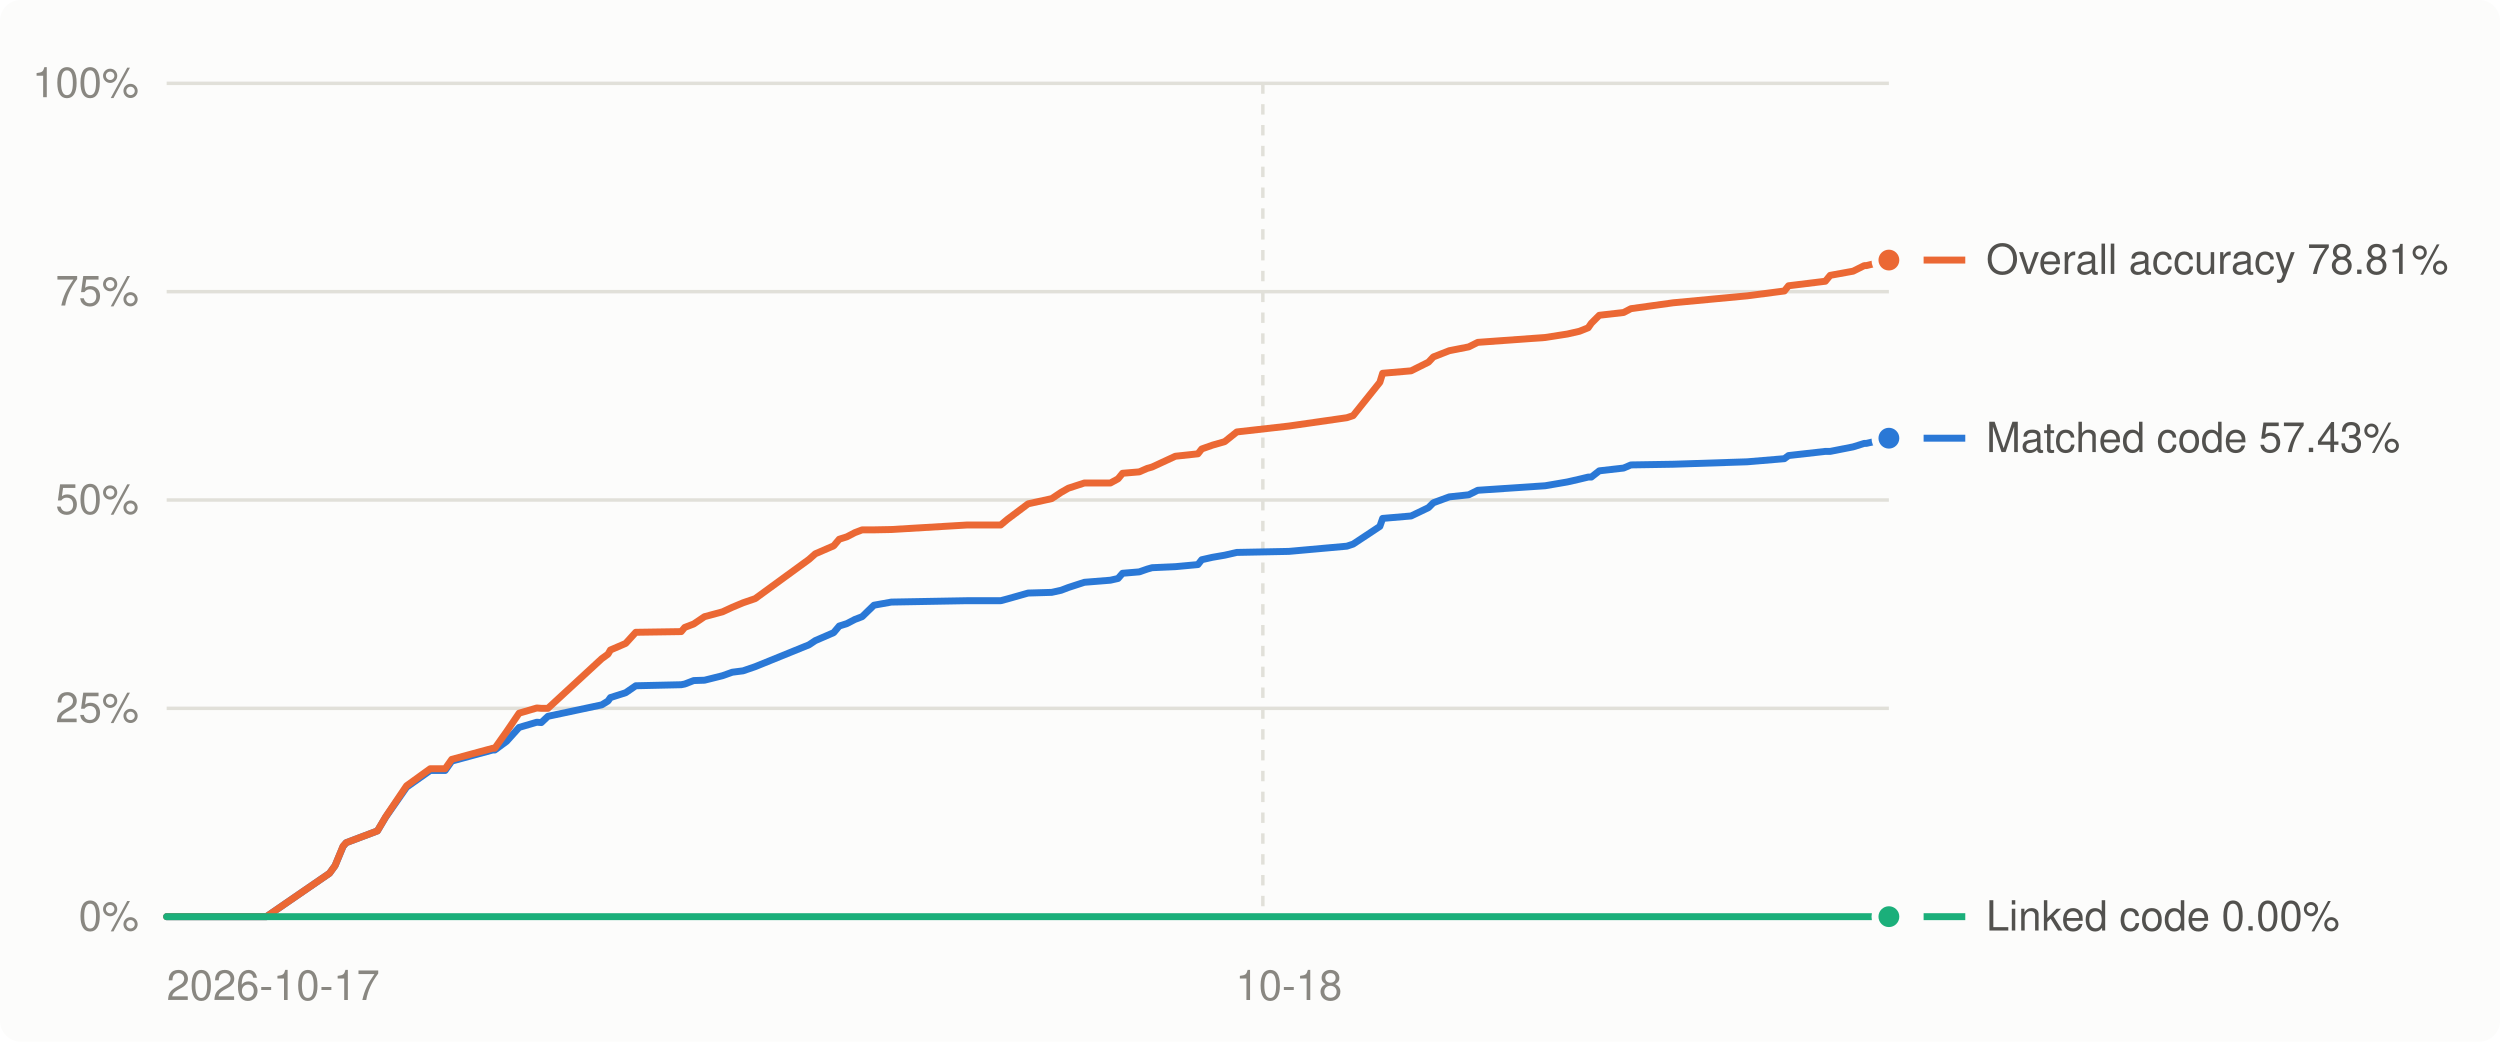
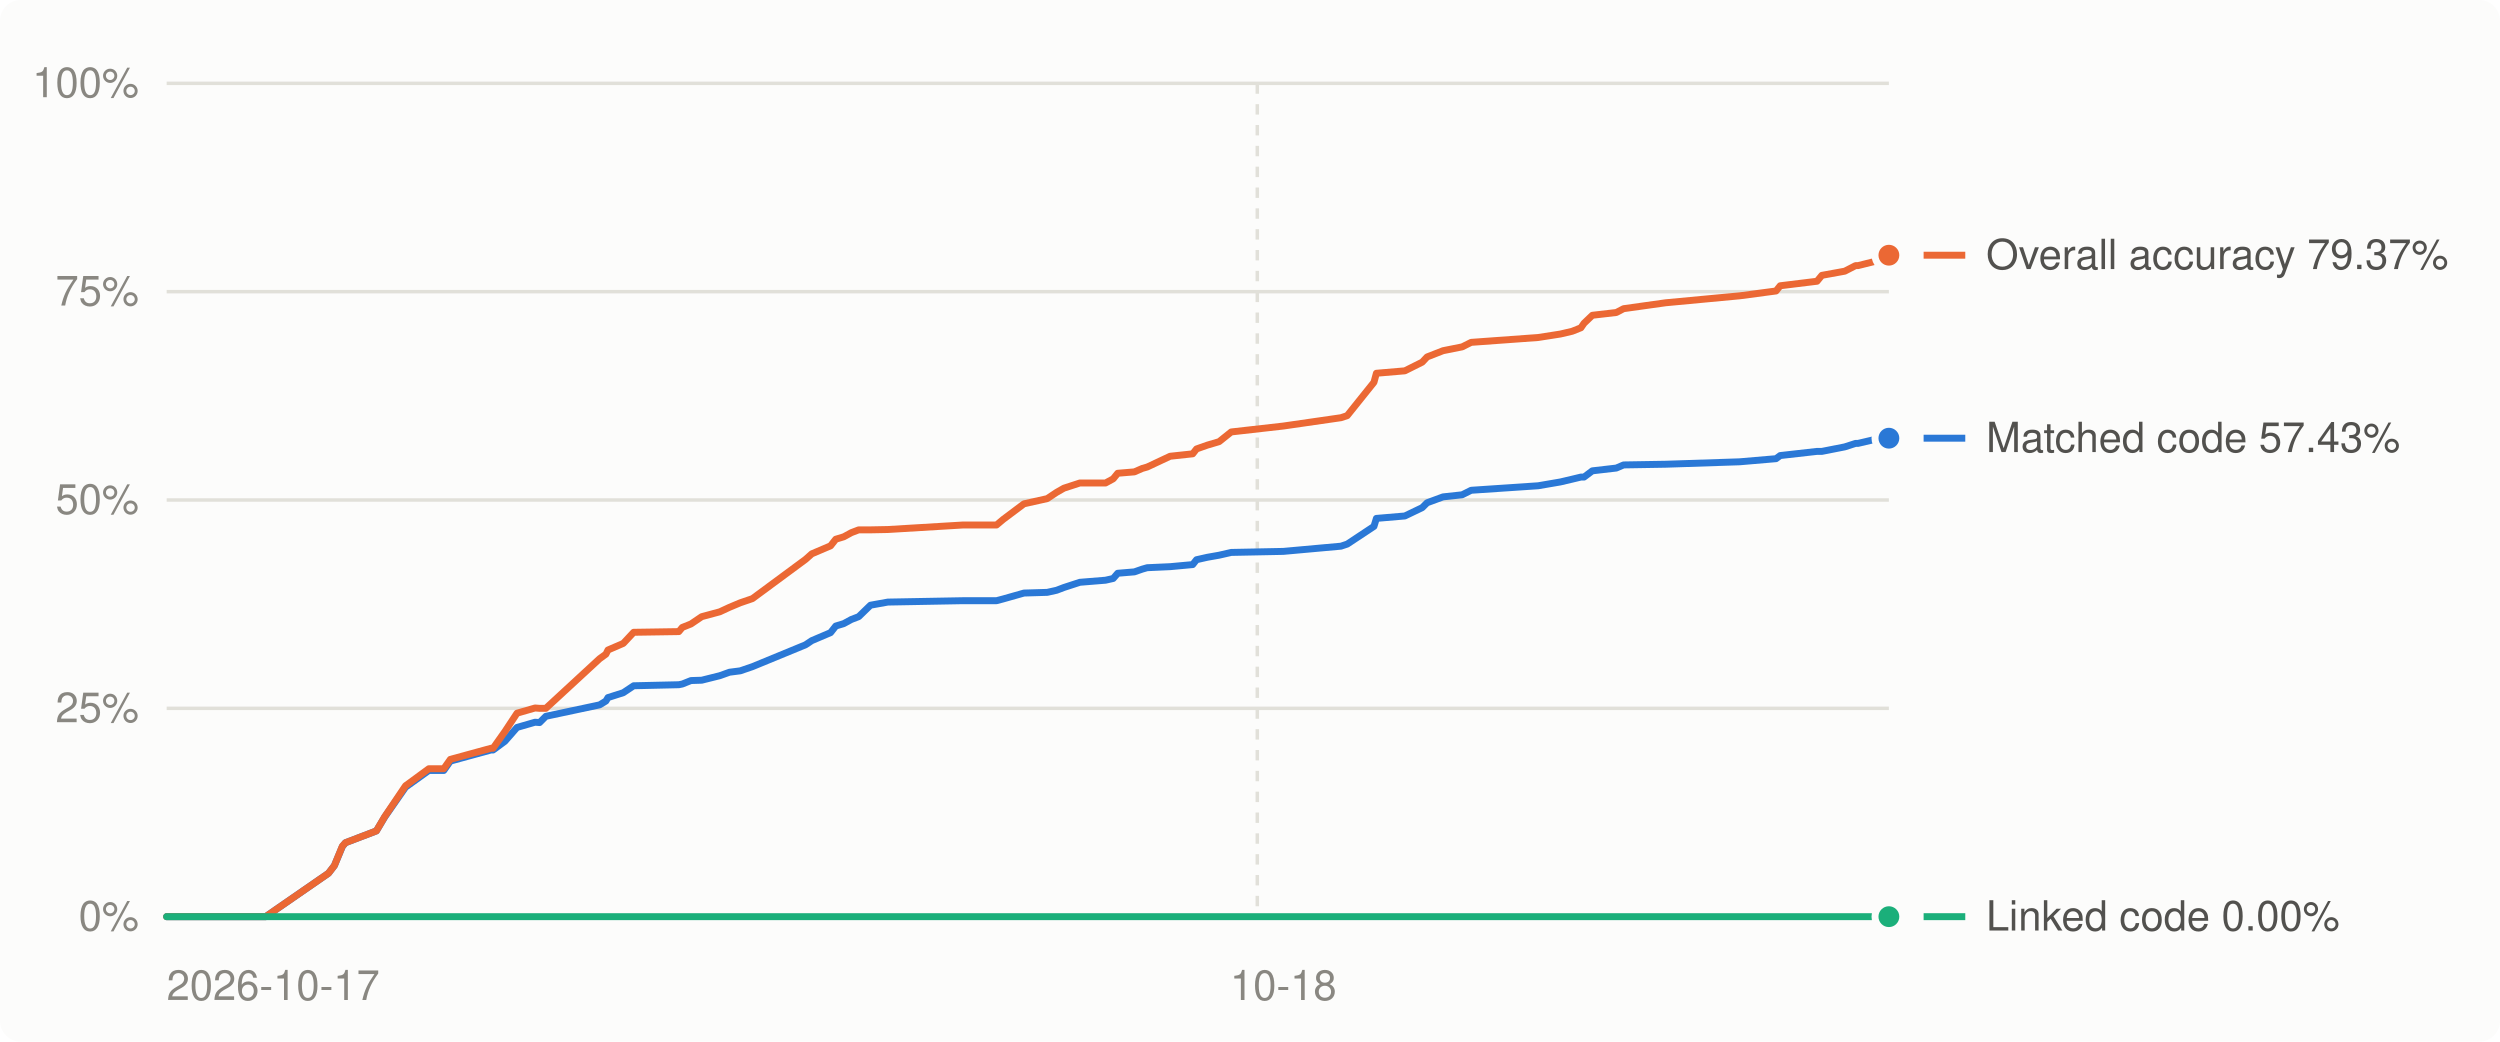
<svg xmlns="http://www.w3.org/2000/svg" viewBox="0 0 720 300" width="720" height="300" role="img" aria-label="Decompilation progress over time">
  <style>
.bg{fill:#fcfcfb}.grid{stroke:#e1e0d9}.muted{fill:#898781}.lbl{fill:#52514e}.ln0{stroke:#2a78d6}.dot0{fill:#2a78d6;stroke:#fcfcfb}.ln1{stroke:#eb6834}.dot1{fill:#eb6834;stroke:#fcfcfb}.ln2{stroke:#1baf7a}.dot2{fill:#1baf7a;stroke:#fcfcfb}
@media (prefers-color-scheme: dark){.bg{fill:#1a1a19}.grid{stroke:#2c2c2a}.muted{fill:#898781}.lbl{fill:#c3c2b7}.ln0{stroke:#3987e5}.dot0{fill:#3987e5;stroke:#1a1a19}.ln1{stroke:#d95926}.dot1{fill:#d95926;stroke:#1a1a19}.ln2{stroke:#199e70}.dot2{fill:#199e70;stroke:#1a1a19}}
text{font:12px -apple-system,BlinkMacSystemFont,'Segoe UI',Helvetica,Arial,sans-serif}
</style>
  <rect class="bg" width="720" height="300" rx="6" />
  <line x1="48" x2="544" y1="264.0" y2="264.0" class="grid" stroke-width="1" />
  <text x="40" y="268.0" class="muted" text-anchor="end">0%</text>
  <line x1="48" x2="544" y1="204.0" y2="204.0" class="grid" stroke-width="1" />
  <text x="40" y="208.0" class="muted" text-anchor="end">25%</text>
  <line x1="48" x2="544" y1="144.0" y2="144.0" class="grid" stroke-width="1" />
  <text x="40" y="148.0" class="muted" text-anchor="end">50%</text>
  <line x1="48" x2="544" y1="84.0" y2="84.0" class="grid" stroke-width="1" />
  <text x="40" y="88.0" class="muted" text-anchor="end">75%</text>
  <line x1="48" x2="544" y1="24.0" y2="24.0" class="grid" stroke-width="1" />
  <text x="40" y="28.0" class="muted" text-anchor="end">100%</text>
-   <line x1="363.7" x2="363.7" y1="24" y2="264" class="grid" stroke-width="1" stroke-dasharray="3 3" />
+   <line x1="362.1" x2="362.1" y1="24" y2="264" class="grid" stroke-width="1" stroke-dasharray="3 3" />
  <text class="muted" x="48.0" y="288" text-anchor="start">2026-10-17</text>
-   <text class="muted" x="371.2" y="288" text-anchor="middle">10-18</text>
-   <polyline points="48.0,264.0 76.7,264.0 94.9,251.5 96.5,249.3 98.8,243.8 99.7,242.7 108.7,239.3 111.1,235.3 117.1,226.7 123.9,221.9 128.2,221.9 130.1,219.2 141.9,216.0 142.5,216.0 145.9,213.5 149.5,209.5 154.6,208.0 155.9,208.1 157.8,206.3 173.3,203.0 175.1,201.9 175.8,200.9 180.2,199.5 183.1,197.5 196.2,197.2 197.2,197.0 199.8,196.0 202.9,195.9 208.1,194.6 210.9,193.6 214.0,193.2 217.5,192.0 233.0,185.7 234.8,184.5 240.1,182.2 241.7,180.3 243.9,179.6 246.2,178.4 248.3,177.6 251.7,174.3 256.7,173.4 278.5,173.0 288.2,173.0 290.1,172.5 296.1,170.8 302.9,170.6 305.6,170.0 307.7,169.2 312.3,167.7 319.8,167.1 322.0,166.6 323.3,165.1 328.1,164.7 330.4,163.9 331.8,163.5 338.5,163.2 345.0,162.6 346.1,161.2 349.2,160.5 352.7,159.9 356.2,159.1 371.2,158.8 387.9,157.3 389.7,156.7 397.4,151.6 398.2,149.3 406.4,148.6 411.4,146.2 412.8,144.8 417.4,143.1 423.0,142.5 425.6,141.2 445.0,139.9 451.4,138.8 454.9,138.0 457.4,137.4 458.3,137.4 460.6,135.6 467.6,134.8 469.7,133.9 481.9,133.7 503.2,133.0 513.9,132.1 515.1,131.2 525.7,130.0 527.1,130.0 533.7,128.7 536.9,127.7 537.5,127.7 544.0,126.2" fill="none" class="ln0" stroke-width="2" stroke-linejoin="round" stroke-linecap="round" />
-   <polyline points="48.0,264.0 76.7,264.0 94.9,251.5 96.5,249.3 98.8,243.7 99.7,242.7 108.7,239.3 111.1,235.2 117.1,226.3 123.9,221.4 128.2,221.4 130.1,218.7 141.9,215.5 142.5,215.5 145.9,210.7 149.5,205.4 154.6,203.9 155.9,204.0 157.8,204.0 173.3,189.7 175.1,188.4 175.8,187.2 180.2,185.3 183.1,182.1 196.2,181.9 197.2,180.7 199.8,179.7 202.9,177.6 208.1,176.2 210.9,174.9 214.0,173.6 217.5,172.4 233.0,161.1 234.8,159.5 240.1,157.2 241.7,155.3 243.9,154.6 246.2,153.4 248.3,152.6 251.7,152.6 256.7,152.5 278.5,151.2 288.2,151.2 290.1,149.6 296.1,145.1 302.9,143.6 305.6,141.8 307.7,140.6 312.3,139.1 319.8,139.1 322.0,137.9 323.3,136.3 328.1,135.9 330.4,134.9 331.8,134.5 338.5,131.4 345.0,130.7 346.1,129.3 349.2,128.2 352.7,127.2 356.2,124.4 371.2,122.7 387.9,120.3 389.7,119.7 397.4,110.1 398.2,107.5 406.4,106.8 411.4,104.3 412.8,102.8 417.4,101.0 423.0,99.9 425.6,98.6 445.0,97.2 451.4,96.2 454.9,95.4 457.4,94.4 458.3,93.1 460.6,90.8 467.6,90.0 469.7,88.9 481.9,87.2 503.2,85.2 513.9,83.8 515.1,82.3 525.7,81.0 527.1,79.3 533.7,78.1 536.9,76.5 537.5,76.5 544.0,74.9" fill="none" class="ln1" stroke-width="2" stroke-linejoin="round" stroke-linecap="round" />
-   <polyline points="48.0,264.0 76.7,264.0 94.9,264.0 96.5,264.0 98.8,264.0 99.7,264.0 108.7,264.0 111.1,264.0 117.1,264.0 123.9,264.0 128.2,264.0 130.1,264.0 141.9,264.0 142.5,264.0 145.9,264.0 149.5,264.0 154.6,264.0 155.9,264.0 157.8,264.0 173.3,264.0 175.1,264.0 175.8,264.0 180.2,264.0 183.1,264.0 196.2,264.0 197.2,264.0 199.8,264.0 202.9,264.0 208.1,264.0 210.9,264.0 214.0,264.0 217.5,264.0 233.0,264.0 234.8,264.0 240.1,264.0 241.7,264.0 243.9,264.0 246.2,264.0 248.3,264.0 251.7,264.0 256.7,264.0 278.5,264.0 288.2,264.0 290.1,264.0 296.1,264.0 302.9,264.0 305.6,264.0 307.7,264.0 312.3,264.0 319.8,264.0 322.0,264.0 323.3,264.0 328.1,264.0 330.4,264.0 331.8,264.0 338.5,264.0 345.0,264.0 346.1,264.0 349.2,264.0 352.7,264.0 356.2,264.0 371.2,264.0 387.9,264.0 389.7,264.0 397.4,264.0 398.2,264.0 406.4,264.0 411.4,264.0 412.8,264.0 417.4,264.0 423.0,264.0 425.6,264.0 445.0,264.0 451.4,264.0 454.9,264.0 457.4,264.0 458.3,264.0 460.6,264.0 467.6,264.0 469.7,264.0 481.9,264.0 503.2,264.0 513.9,264.0 515.1,264.0 525.7,264.0 527.1,264.0 533.7,264.0 536.9,264.0 537.5,264.0 544.0,264.0" fill="none" class="ln2" stroke-width="2" stroke-linejoin="round" stroke-linecap="round" />
+   <text class="muted" x="369.6" y="288" text-anchor="middle">10-18</text>
+   <polyline points="48.0,264.0 76.5,264.0 94.6,251.5 96.3,249.3 98.6,243.8 99.5,242.7 108.4,239.3 110.8,235.3 116.8,226.7 123.5,221.9 127.8,221.9 129.7,219.2 141.4,216.0 142.0,216.0 145.4,213.5 148.9,209.5 154.1,208.0 155.4,208.1 157.2,206.3 172.7,203.0 174.5,201.9 175.1,200.9 179.5,199.5 182.5,197.5 195.5,197.2 196.5,197.0 199.0,196.0 202.1,195.9 207.3,194.6 210.1,193.6 213.2,193.2 216.7,192.0 232.0,185.7 233.8,184.5 239.2,182.2 240.7,180.3 243.0,179.6 245.2,178.4 247.3,177.6 250.7,174.3 255.7,173.4 277.3,173.0 287.0,173.0 288.9,172.5 294.9,170.8 301.6,170.6 304.3,170.0 306.4,169.2 311.0,167.7 318.4,167.1 320.6,166.6 321.9,165.1 326.7,164.7 329.0,163.9 330.4,163.5 337.0,163.2 343.5,162.6 344.6,161.2 347.7,160.5 351.1,159.9 354.6,159.1 369.6,158.8 386.2,157.3 388.0,156.7 395.7,151.6 396.4,149.3 404.6,148.6 409.6,146.2 411.0,144.8 415.6,143.1 421.1,142.5 423.7,141.2 443.0,139.9 449.4,138.8 452.8,138.0 455.3,137.4 456.2,137.4 458.6,135.6 465.5,134.8 467.6,133.9 479.7,133.7 501.0,133.0 511.5,132.1 512.7,131.2 523.3,130.0 524.7,130.0 531.3,128.7 534.4,127.7 535.1,127.7 541.5,126.2 544.0,126.2" fill="none" class="ln0" stroke-width="2" stroke-linejoin="round" stroke-linecap="round" />
+   <polyline points="48.0,264.0 76.5,264.0 94.6,251.5 96.3,249.3 98.6,243.7 99.5,242.7 108.4,239.3 110.8,235.2 116.8,226.3 123.5,221.4 127.8,221.4 129.7,218.7 141.4,215.5 142.0,215.5 145.4,210.7 148.9,205.4 154.1,203.9 155.4,204.0 157.2,204.0 172.7,189.7 174.5,188.4 175.1,187.2 179.5,185.3 182.5,182.1 195.5,181.9 196.5,180.7 199.0,179.7 202.1,177.6 207.3,176.2 210.1,174.9 213.2,173.6 216.7,172.4 232.0,161.1 233.8,159.5 239.2,157.2 240.7,155.3 243.0,154.6 245.2,153.4 247.3,152.6 250.7,152.6 255.7,152.5 277.3,151.2 287.0,151.2 288.9,149.6 294.9,145.1 301.6,143.6 304.3,141.8 306.4,140.6 311.0,139.1 318.4,139.1 320.6,137.9 321.9,136.3 326.7,135.9 329.0,134.9 330.4,134.5 337.0,131.4 343.5,130.7 344.6,129.3 347.7,128.2 351.1,127.2 354.6,124.4 369.6,122.7 386.2,120.3 388.0,119.7 395.7,110.1 396.4,107.5 404.6,106.8 409.6,104.3 411.0,102.8 415.6,101.0 421.1,99.9 423.7,98.6 443.0,97.2 449.4,96.2 452.8,95.4 455.3,94.4 456.2,93.1 458.6,90.8 465.5,90.0 467.6,88.9 479.7,87.2 501.0,85.2 511.5,83.8 512.7,82.3 523.3,81.0 524.7,79.3 531.3,78.1 534.4,76.5 535.1,76.5 541.5,74.9 544.0,73.5" fill="none" class="ln1" stroke-width="2" stroke-linejoin="round" stroke-linecap="round" />
+   <polyline points="48.0,264.0 76.5,264.0 94.6,264.0 96.3,264.0 98.6,264.0 99.5,264.0 108.4,264.0 110.8,264.0 116.8,264.0 123.5,264.0 127.8,264.0 129.7,264.0 141.4,264.0 142.0,264.0 145.4,264.0 148.9,264.0 154.1,264.0 155.4,264.0 157.2,264.0 172.7,264.0 174.5,264.0 175.1,264.0 179.5,264.0 182.5,264.0 195.5,264.0 196.5,264.0 199.0,264.0 202.1,264.0 207.3,264.0 210.1,264.0 213.2,264.0 216.7,264.0 232.0,264.0 233.8,264.0 239.2,264.0 240.7,264.0 243.0,264.0 245.2,264.0 247.3,264.0 250.7,264.0 255.7,264.0 277.3,264.0 287.0,264.0 288.9,264.0 294.9,264.0 301.6,264.0 304.3,264.0 306.4,264.0 311.0,264.0 318.4,264.0 320.6,264.0 321.9,264.0 326.7,264.0 329.0,264.0 330.4,264.0 337.0,264.0 343.5,264.0 344.6,264.0 347.7,264.0 351.1,264.0 354.6,264.0 369.6,264.0 386.2,264.0 388.0,264.0 395.7,264.0 396.4,264.0 404.6,264.0 409.6,264.0 411.0,264.0 415.6,264.0 421.1,264.0 423.7,264.0 443.0,264.0 449.4,264.0 452.8,264.0 455.3,264.0 456.2,264.0 458.6,264.0 465.5,264.0 467.6,264.0 479.7,264.0 501.0,264.0 511.5,264.0 512.7,264.0 523.3,264.0 524.7,264.0 531.3,264.0 534.4,264.0 535.1,264.0 541.5,264.0 544.0,264.0" fill="none" class="ln2" stroke-width="2" stroke-linejoin="round" stroke-linecap="round" />
  <circle cx="544.0" cy="126.2" r="4" class="dot0" stroke-width="2" />
-   <circle cx="544.0" cy="74.9" r="4" class="dot1" stroke-width="2" />
+   <circle cx="544.0" cy="73.5" r="4" class="dot1" stroke-width="2" />
  <circle cx="544.0" cy="264.0" r="4" class="dot2" stroke-width="2" />
  <line x1="554" x2="566" y1="264.0" y2="264.0" class="ln2" stroke-width="2" />
  <text class="lbl" x="572" y="268.0">Linked code 0.00%</text>
  <line x1="554" x2="566" y1="126.2" y2="126.2" class="ln0" stroke-width="2" />
  <text class="lbl" x="572" y="130.2">Matched code 57.43%</text>
-   <line x1="554" x2="566" y1="74.9" y2="74.9" class="ln1" stroke-width="2" />
-   <text class="lbl" x="572" y="78.9">Overall accuracy 78.81%</text>
+   <line x1="554" x2="566" y1="73.5" y2="73.5" class="ln1" stroke-width="2" />
+   <text class="lbl" x="572" y="77.5">Overall accuracy 79.37%</text>
</svg>
